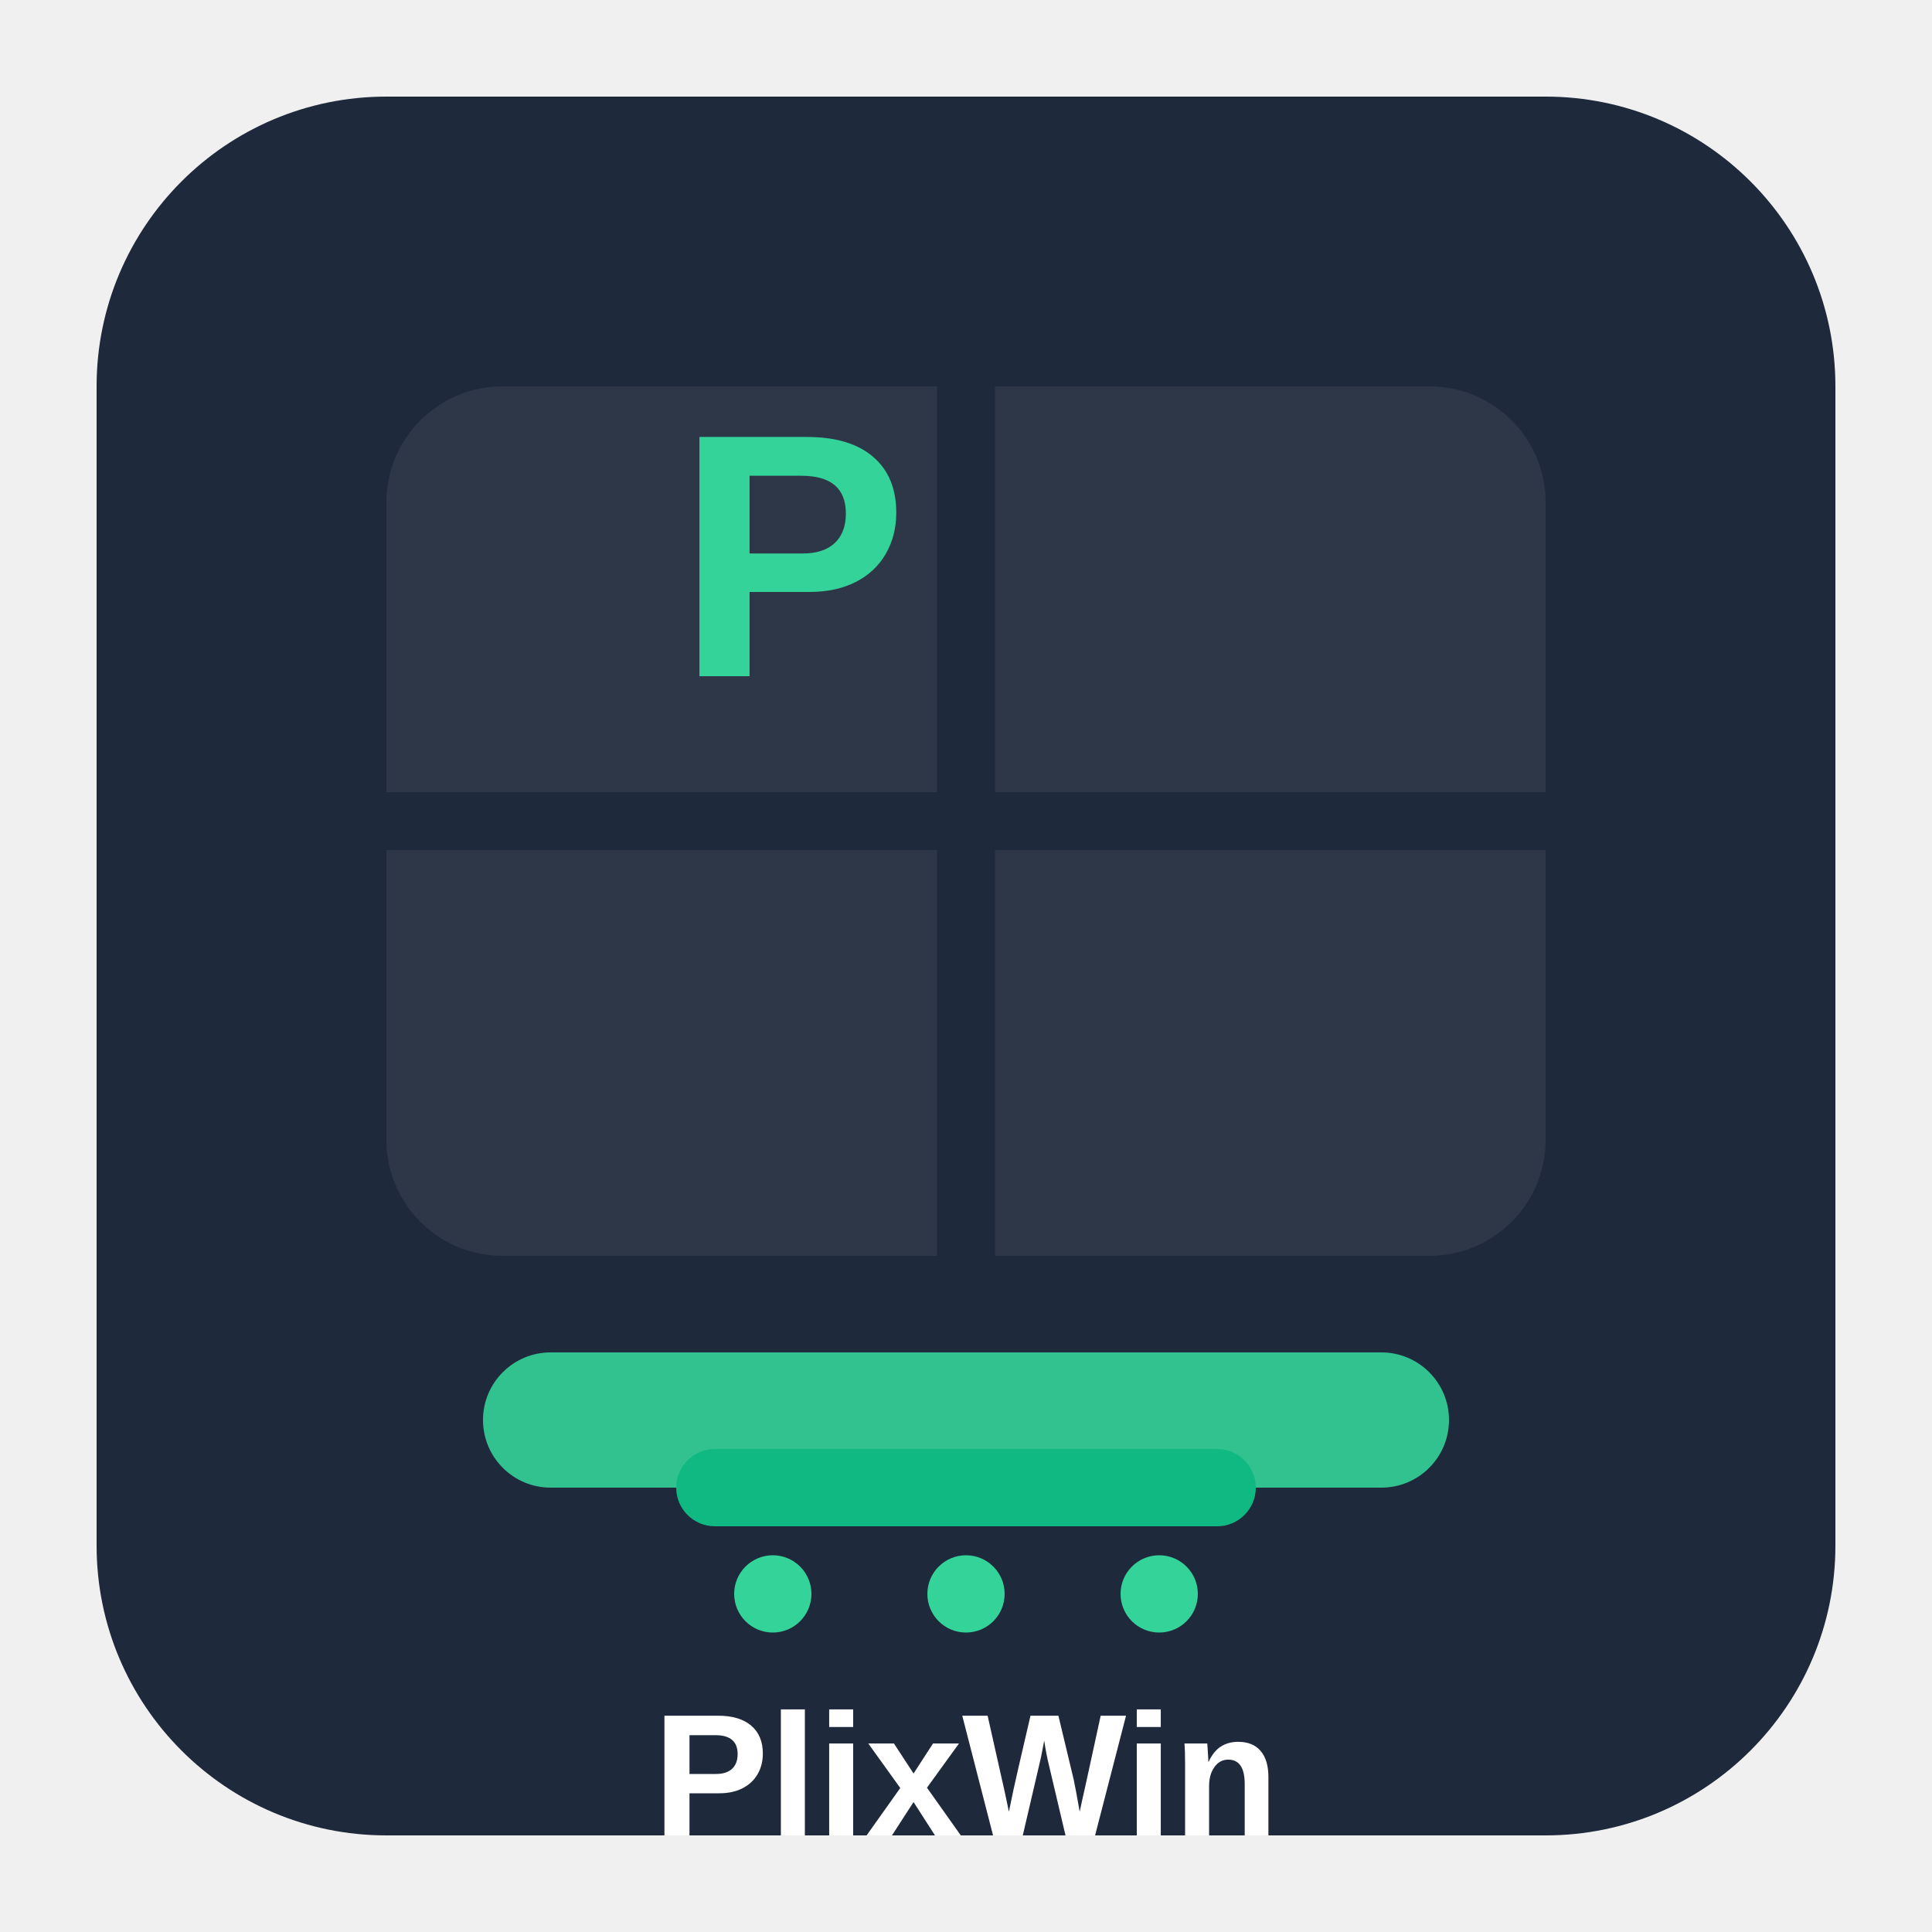
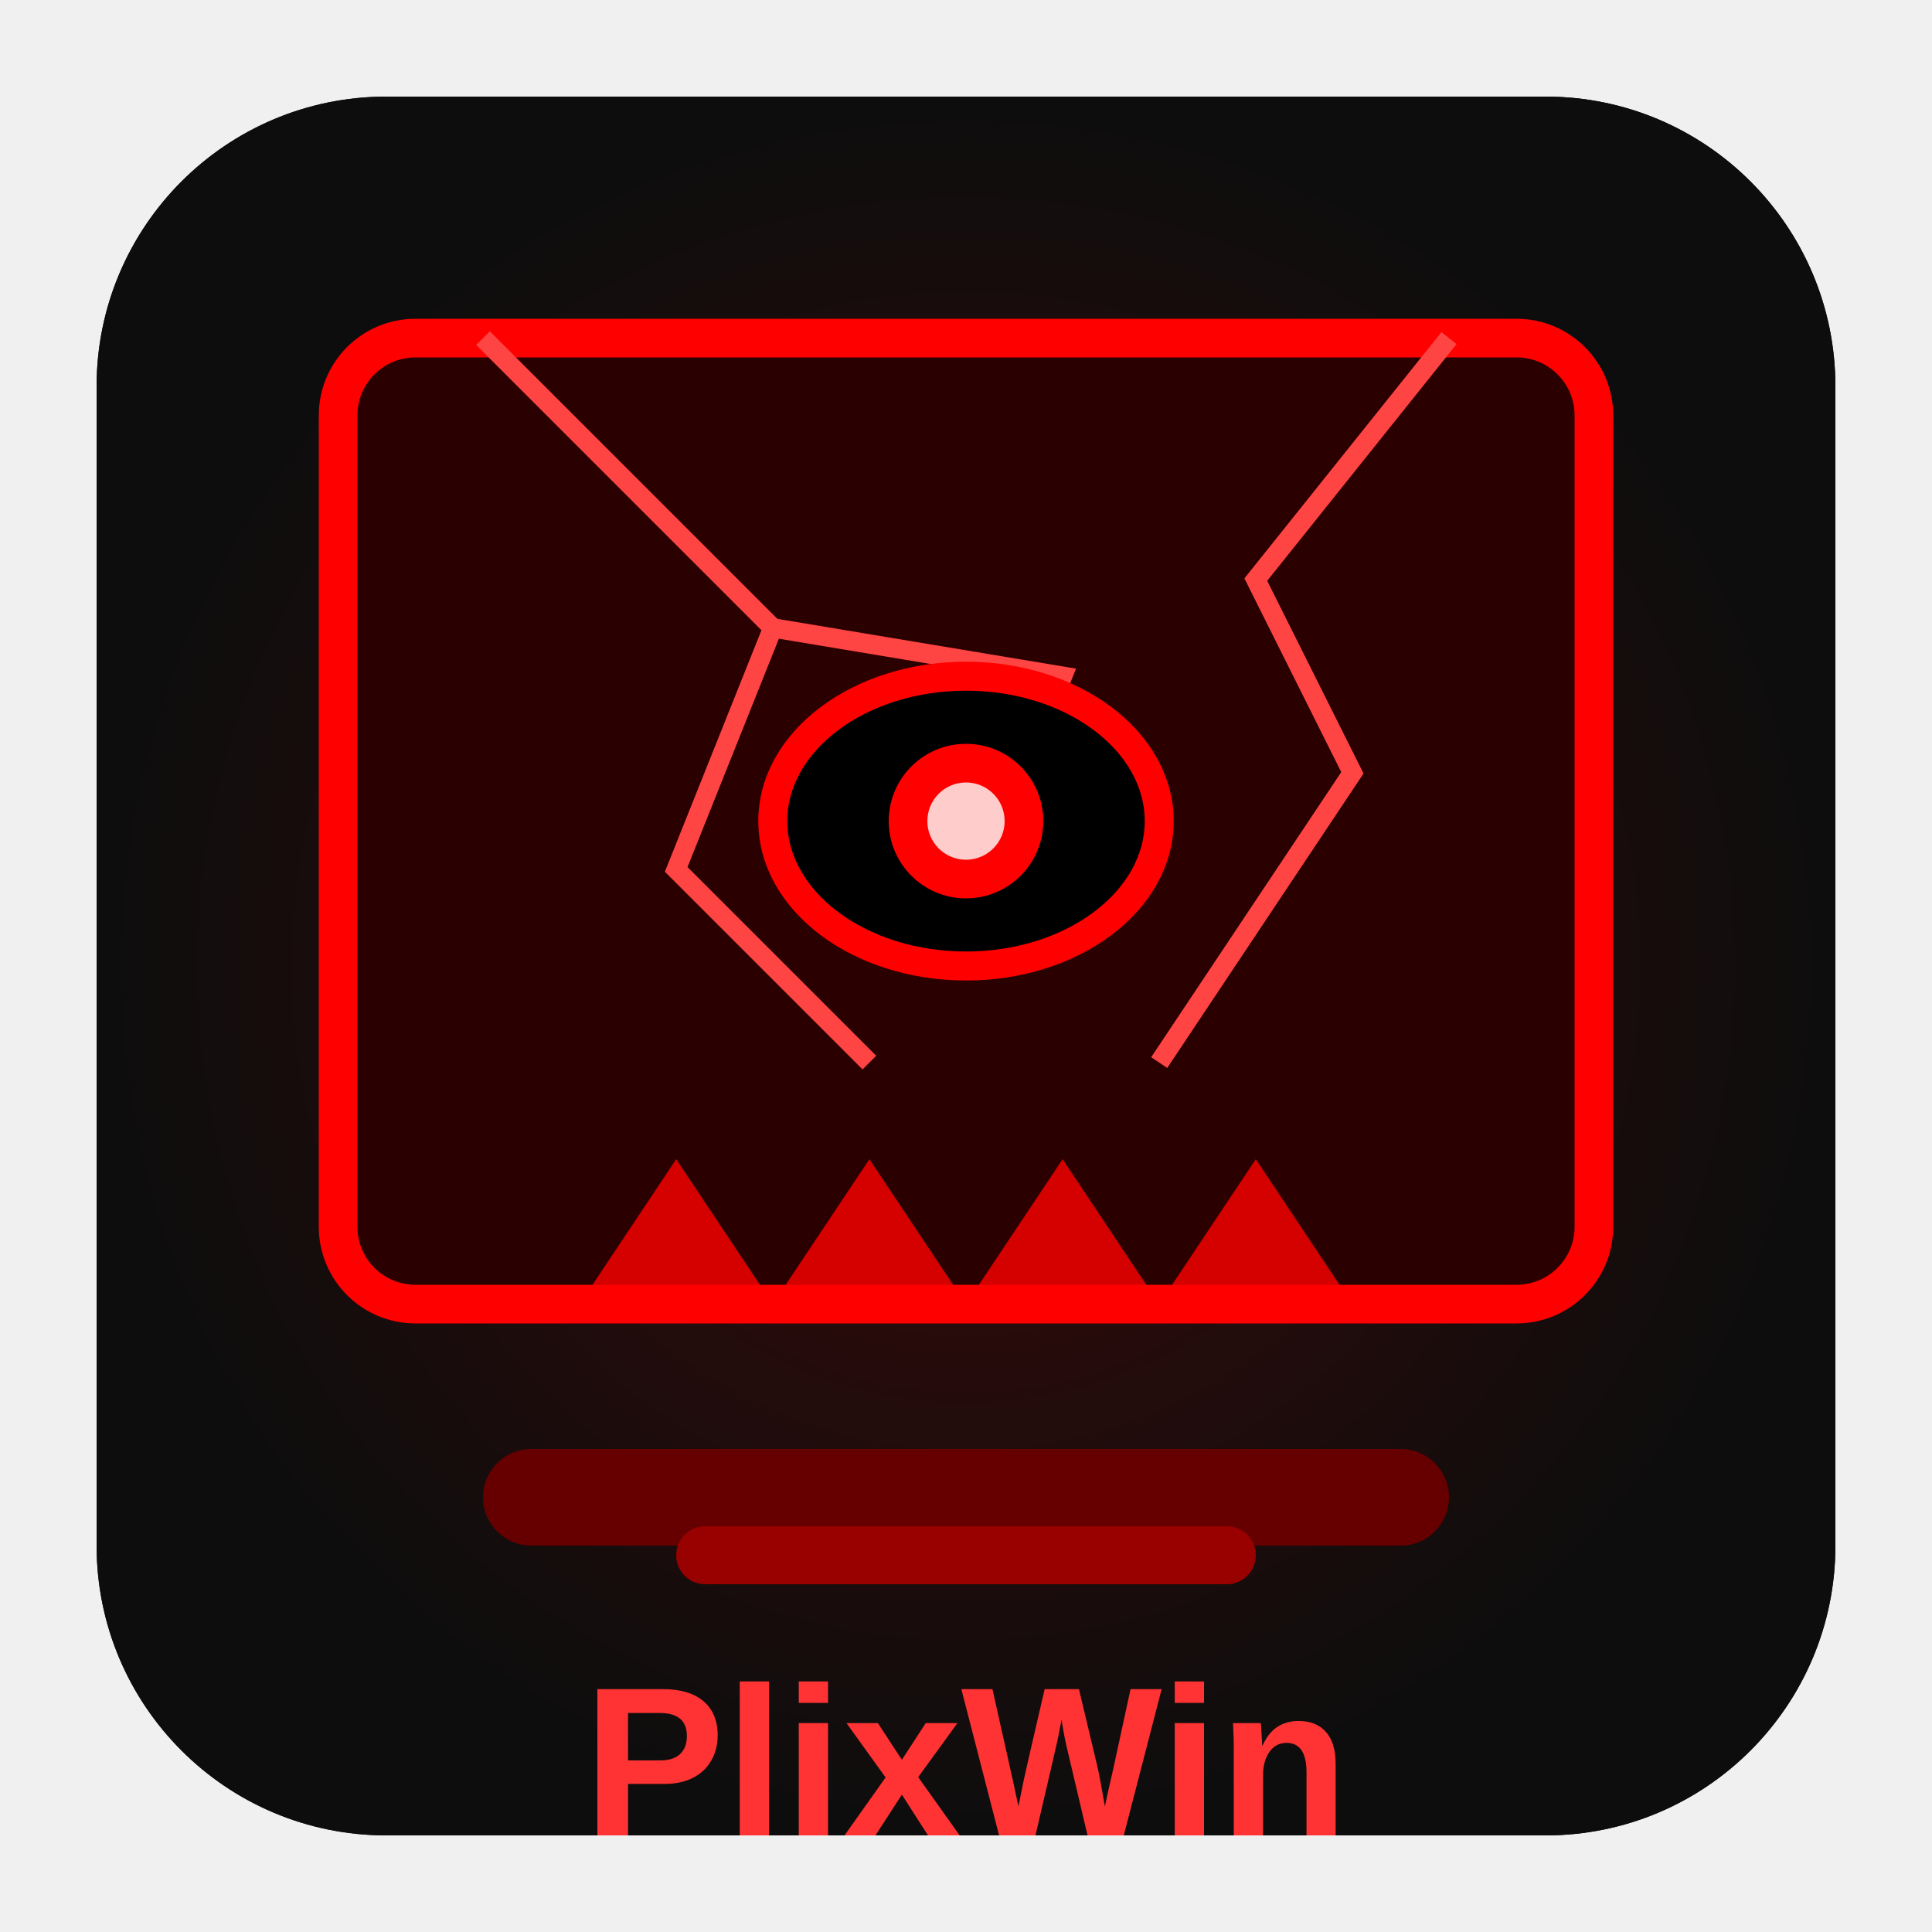
<svg xmlns="http://www.w3.org/2000/svg" viewBox="0 0 200 200" width="200" height="200">
-   <rect x="10" y="10" width="180" height="180" rx="30" fill="#1E293B" />
-   <rect x="40" y="40" width="120" height="90" rx="12" fill="#2D3748" />
-   <line x1="100" y1="40" x2="100" y2="130" stroke="#1E293B" stroke-width="6" />
-   <line x1="40" y1="85" x2="160" y2="85" stroke="#1E293B" stroke-width="6" />
-   <text x="70" y="70" font-family="Arial, sans-serif" font-size="36" font-weight="bold" fill="#34D399">P</text>
-   <rect x="50" y="140" width="100" height="14" rx="7" fill="#34D399" opacity="0.9" />
-   <rect x="70" y="150" width="60" height="8" rx="4" fill="#10B981" />
-   <circle cx="80" cy="165" r="4" fill="#34D399" />
-   <circle cx="100" cy="165" r="4" fill="#34D399" />
-   <circle cx="120" cy="165" r="4" fill="#34D399" />
-   <text x="100" y="190" font-family="Arial, sans-serif" font-size="18" font-weight="bold" fill="white" text-anchor="middle">PlixWin</text>
+   <rect x="10" y="10" width="180" height="180" rx="30" fill="#1a0a0a" />
+   <rect x="10" y="10" width="180" height="180" rx="30" fill="url(#grad)" />
+   <defs>
+     <radialGradient id="grad" cx="50%" cy="50%" r="50%">
+       <stop offset="0%" stop-color="#3b0a0a" />
+       <stop offset="100%" stop-color="#0d0d0d" />
+     </radialGradient>
+   </defs>
+   <rect x="35" y="35" width="130" height="100" rx="8" fill="#2b0000" stroke="#ff0000" stroke-width="4" />
+   <path d="M50 35 L80 65 L70 90 L90 110" stroke="#ff4444" stroke-width="2" fill="none" />
+   <path d="M80 65 L110 70 L100 95" stroke="#ff4444" stroke-width="2" fill="none" />
+   <path d="M150 35 L130 60 L140 80 L120 110" stroke="#ff4444" stroke-width="2" fill="none" />
+   <ellipse cx="100" cy="85" rx="20" ry="15" fill="#000000" stroke="#ff0000" stroke-width="3" />
+   <circle cx="100" cy="85" r="8" fill="#ff0000" />
+   <circle cx="100" cy="85" r="4" fill="#ffffff" opacity="0.8" />
+   <polygon points="60,135 70,120 80,135 90,120 100,135 110,120 120,135 130,120 140,135" fill="#ff0000" opacity="0.8" />
+   <rect x="50" y="150" width="100" height="10" rx="5" fill="#660000" />
+   <rect x="70" y="158" width="60" height="6" rx="3" fill="#990000" />
+   <text x="100" y="190" font-family="Creepster, Arial, sans-serif" font-size="22" font-weight="bold" fill="#ff3333" text-anchor="middle">PlixWin</text>
</svg>
